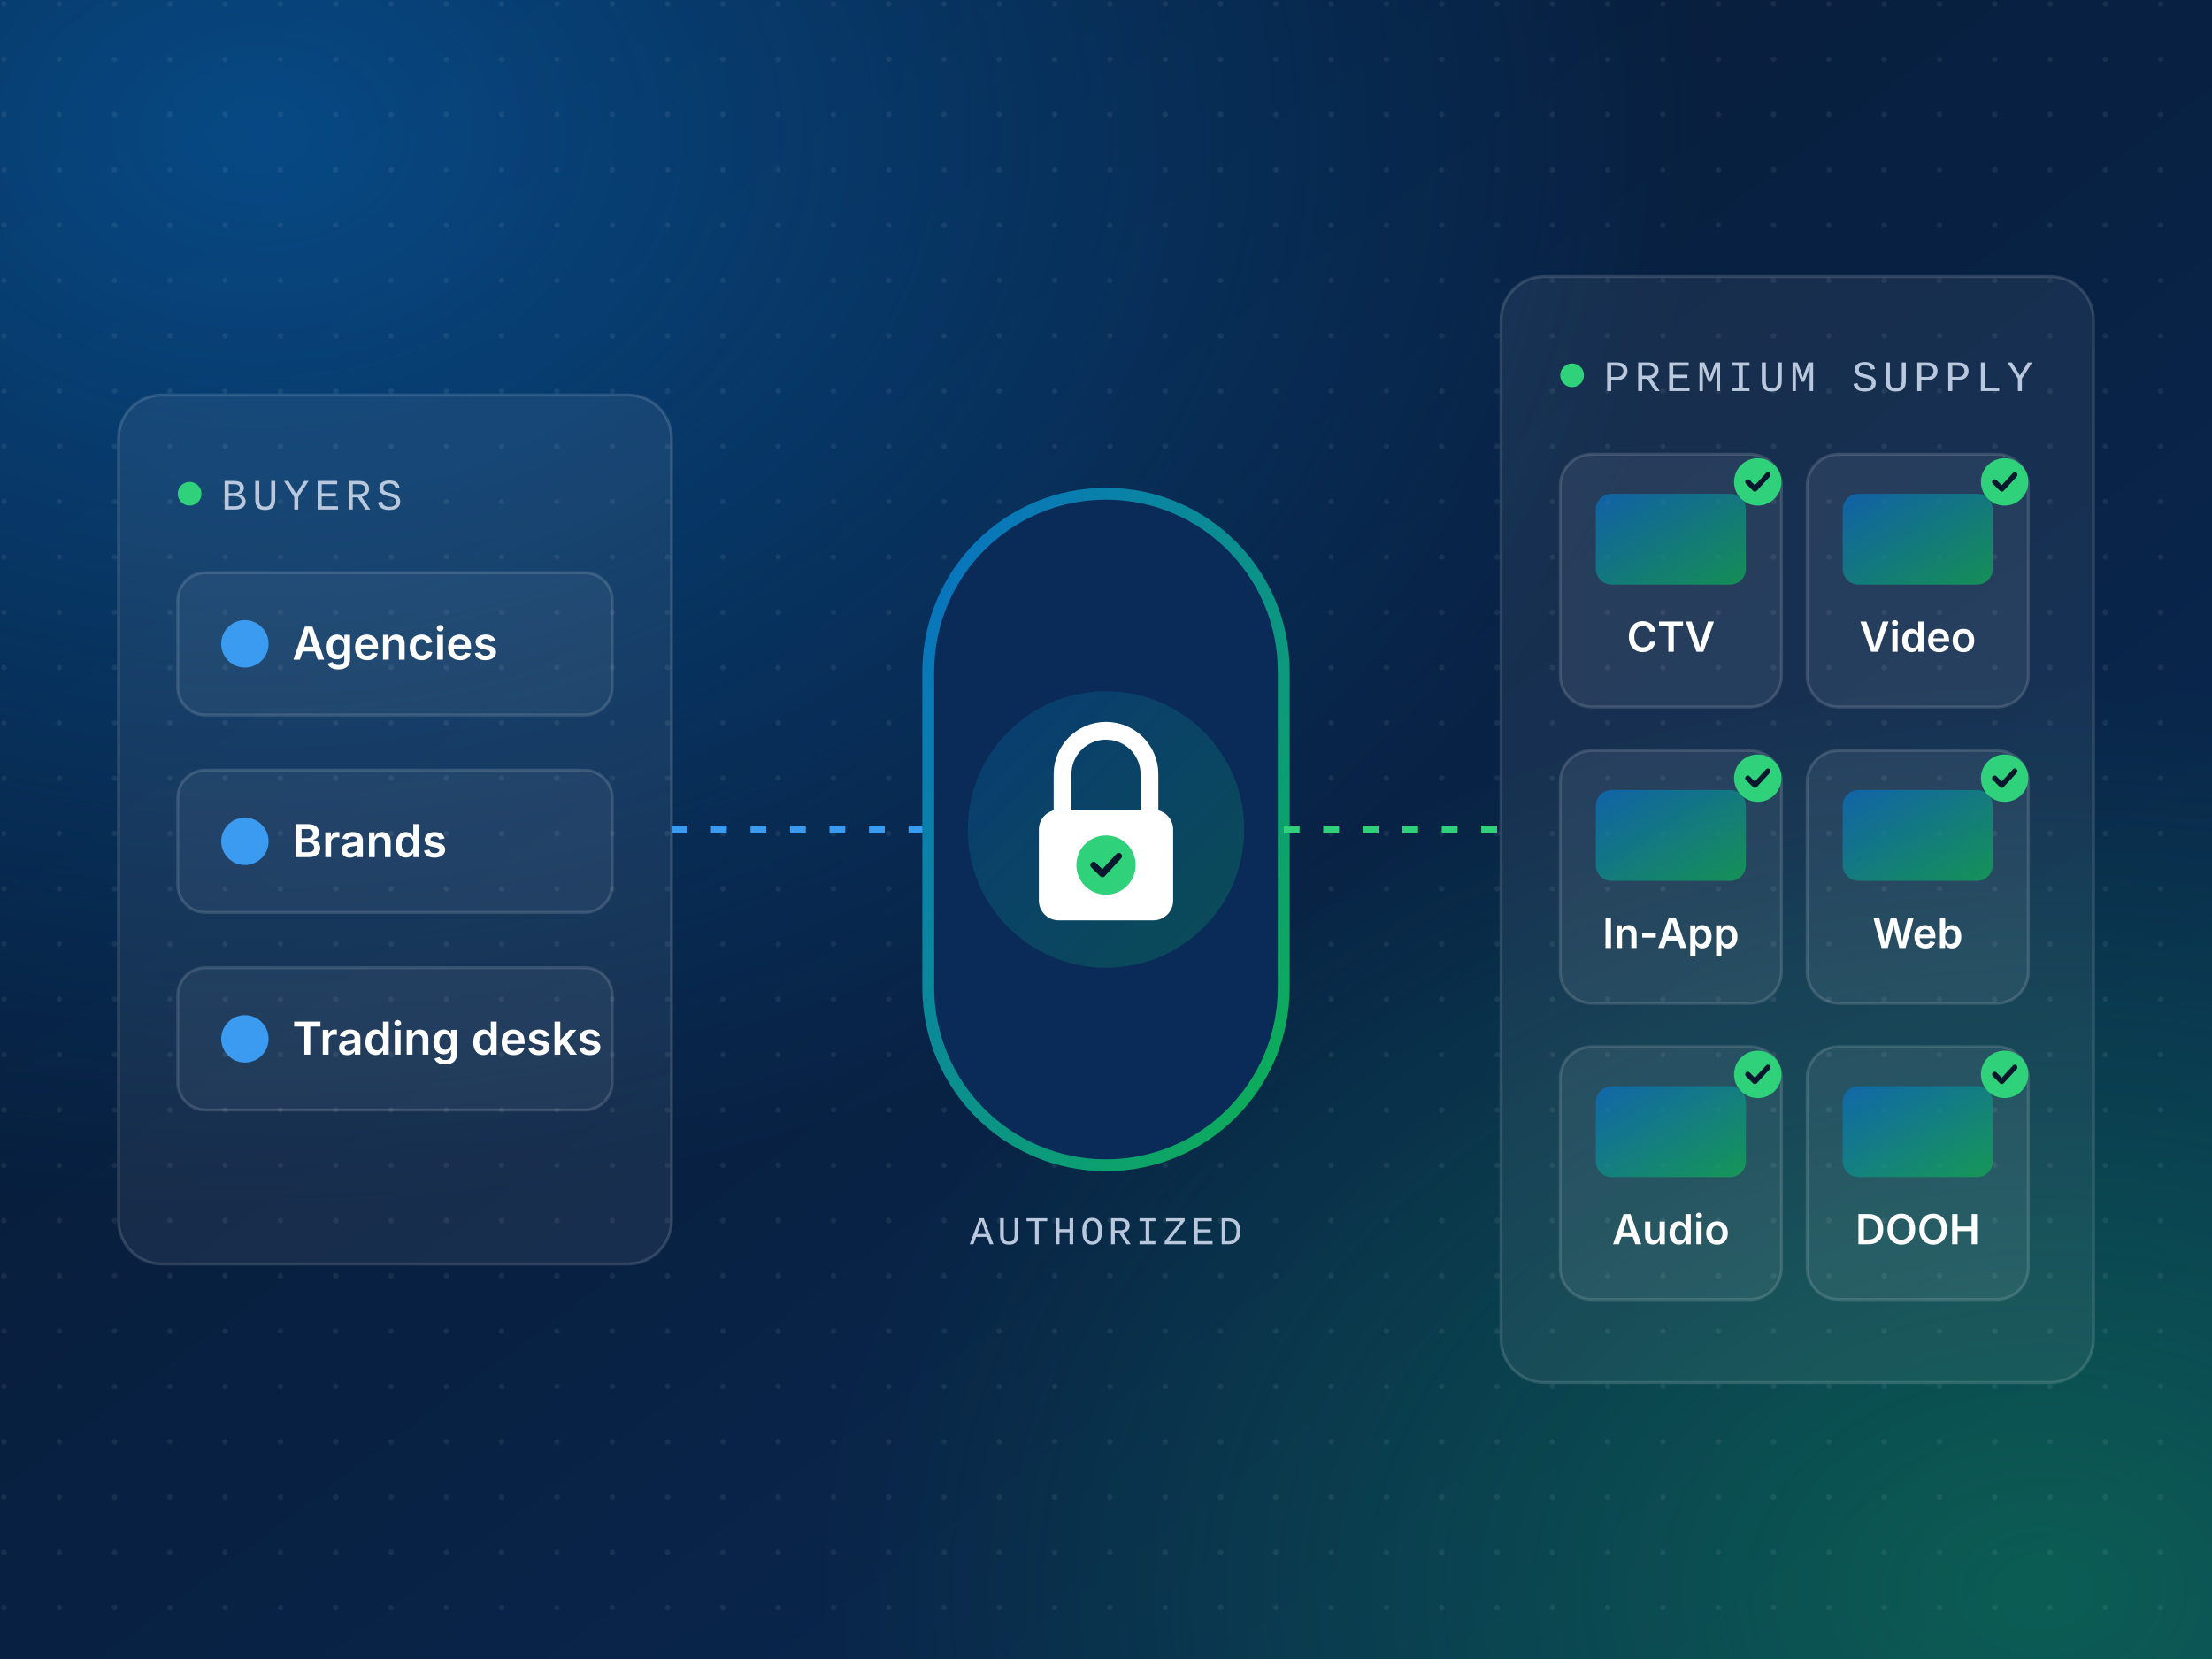
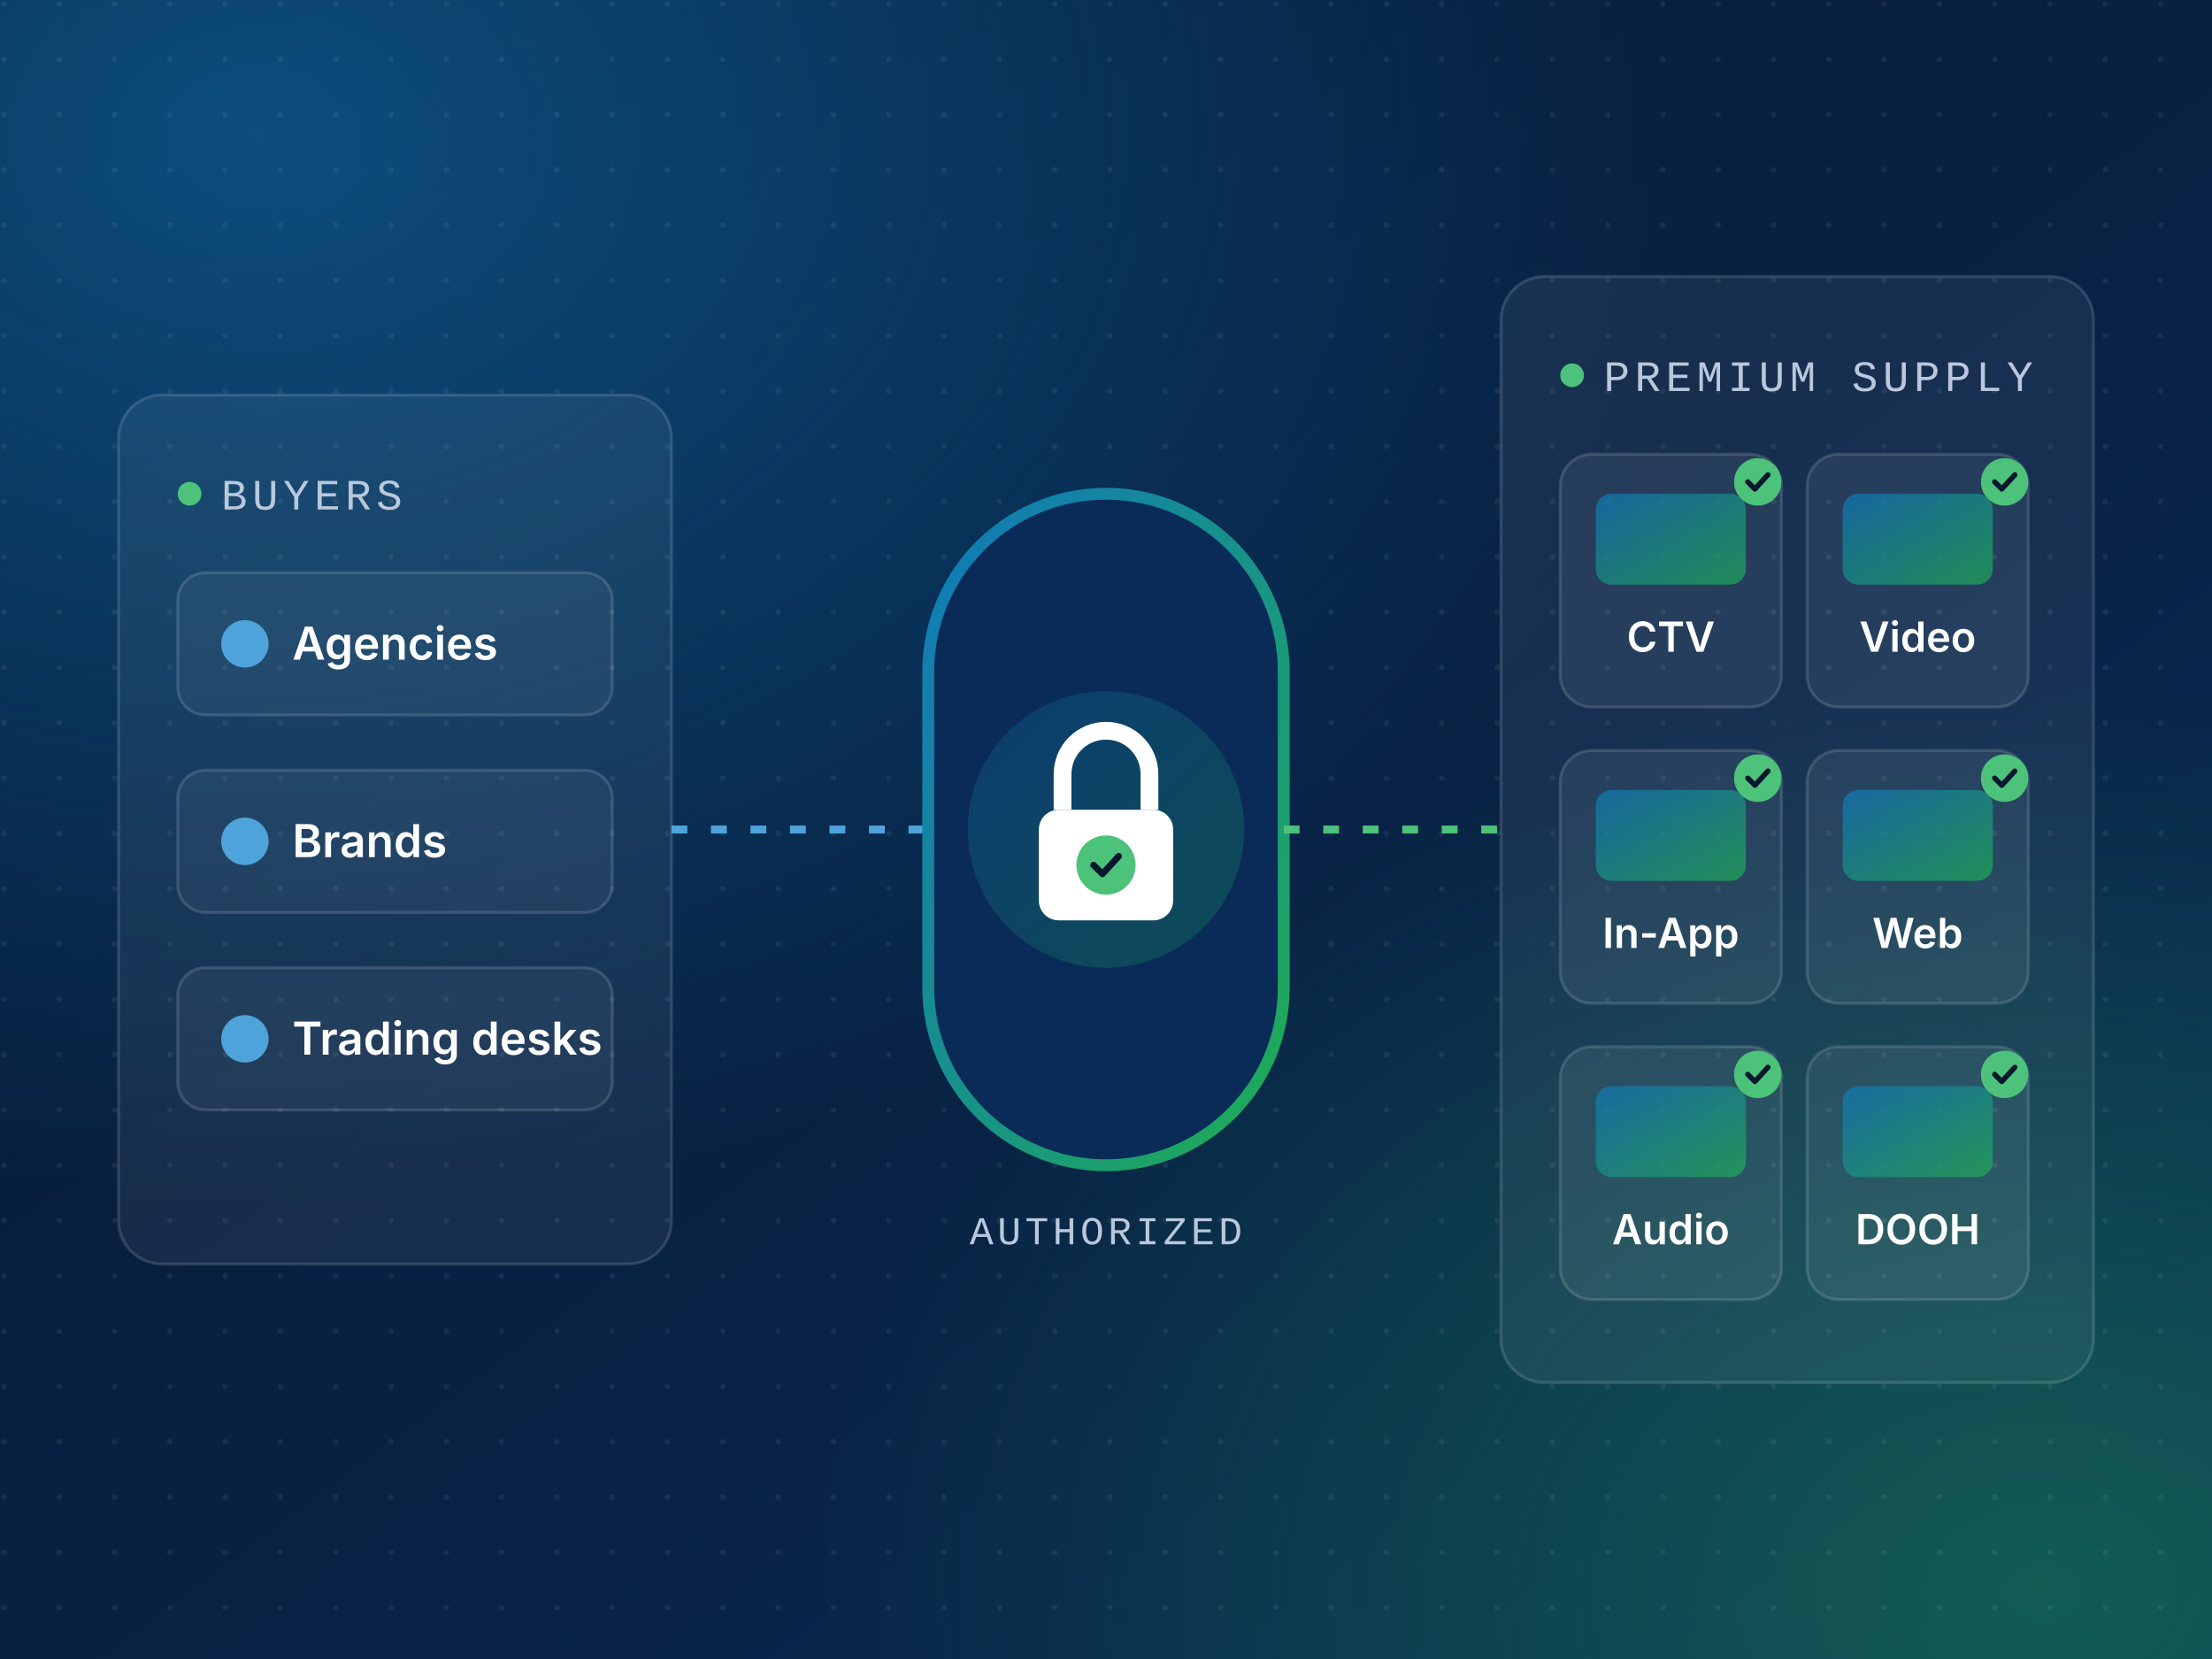
<svg xmlns="http://www.w3.org/2000/svg" viewBox="0 0 1120 840" width="1120" height="840">
  <defs>
    <linearGradient id="bg" x1="0" y1="0" x2="1" y2="1">
      <stop offset="0" stop-color="#06172e" />
      <stop offset="1" stop-color="#0a2b57" />
    </linearGradient>
    <radialGradient id="gb" cx="12%" cy="8%" r="65%">
-       <stop offset="0" stop-color="#0870c7" stop-opacity=".55" />
-       <stop offset="1" stop-color="#0870c7" stop-opacity="0" />
+       <stop offset="0" stop-color="#1078bb" stop-opacity=".55" />
+       <stop offset="1" stop-color="#1078bb" stop-opacity="0" />
    </radialGradient>
    <radialGradient id="gg" cx="92%" cy="96%" r="55%">
-       <stop offset="0" stop-color="#0eb151" stop-opacity=".38" />
-       <stop offset="1" stop-color="#0eb151" stop-opacity="0" />
+       <stop offset="0" stop-color="#1fad53" stop-opacity=".38" />
+       <stop offset="1" stop-color="#1fad53" stop-opacity="0" />
    </radialGradient>
    <pattern id="dots" width="28" height="28" patternUnits="userSpaceOnUse">
      <circle cx="2" cy="2" r="1.4" fill="#fff" fill-opacity=".07" />
    </pattern>
    <linearGradient id="brand" x1="0" y1="0" x2="1" y2="1">
-       <stop offset="0" stop-color="#0870c7" />
-       <stop offset="1" stop-color="#0eb151" />
+       <stop offset="0" stop-color="#1078bb" />
+       <stop offset="1" stop-color="#1fad53" />
    </linearGradient>
    <linearGradient id="area" x1="0" y1="0" x2="0" y2="1">
-       <stop offset="0" stop-color="#2fd27a" stop-opacity=".45" />
-       <stop offset="1" stop-color="#2fd27a" stop-opacity="0" />
+       <stop offset="0" stop-color="#4cc27a" stop-opacity=".45" />
+       <stop offset="1" stop-color="#4cc27a" stop-opacity="0" />
    </linearGradient>
  </defs>
  <style>
.flow{stroke-dasharray:8 12;animation:flow 1.4s linear infinite}
@keyframes flow{to{stroke-dashoffset:-40}}
.pulse{transform-box:fill-box;transform-origin:center;animation:pulse 2.6s ease-out infinite}
@keyframes pulse{0%{transform:scale(.7);opacity:.7}100%{transform:scale(2.3);opacity:0}}

@media (prefers-reduced-motion:reduce){*{animation:none!important}}
</style>
  <rect width="1120" height="840" fill="url(#bg)" />
  <rect width="1120" height="840" fill="url(#gb)" />
  <rect width="1120" height="840" fill="url(#gg)" />
  <rect width="1120" height="840" fill="url(#dots)" />
  <rect x="60" y="200" width="280" height="440" rx="22" fill="#fff" fill-opacity="0.06" stroke="#fff" stroke-opacity=".14" stroke-width="1.5" />
-   <circle cx="96" cy="250" r="6" fill="#2fd27a" />
+   <circle cx="96" cy="250" r="6" fill="#4cc27a" />
  <text x="112" y="258" font-size="22" font-weight="500" fill="#b9c8dc" fill-opacity="1" text-anchor="start" letter-spacing="2.5" font-family="'JetBrains Mono', Consolas, 'Courier New', monospace">BUYERS</text>
  <rect x="90" y="290" width="220" height="72" rx="14" fill="#fff" fill-opacity="0.05" stroke="#fff" stroke-opacity=".14" stroke-width="1.5" />
-   <circle cx="124" cy="326" r="12" fill="#3a9bf0" />
+   <circle cx="124" cy="326" r="12" fill="#4fa3db" />
  <text x="148" y="334" font-size="23" font-weight="600" fill="#fff" fill-opacity="1" text-anchor="start" letter-spacing="0" font-family="Inter, 'Segoe UI', Roboto, Arial, sans-serif">Agencies</text>
  <rect x="90" y="390" width="220" height="72" rx="14" fill="#fff" fill-opacity="0.05" stroke="#fff" stroke-opacity=".14" stroke-width="1.5" />
-   <circle cx="124" cy="426" r="12" fill="#3a9bf0" />
+   <circle cx="124" cy="426" r="12" fill="#4fa3db" />
  <text x="148" y="434" font-size="23" font-weight="600" fill="#fff" fill-opacity="1" text-anchor="start" letter-spacing="0" font-family="Inter, 'Segoe UI', Roboto, Arial, sans-serif">Brands</text>
  <rect x="90" y="490" width="220" height="72" rx="14" fill="#fff" fill-opacity="0.05" stroke="#fff" stroke-opacity=".14" stroke-width="1.5" />
-   <circle cx="124" cy="526" r="12" fill="#3a9bf0" />
+   <circle cx="124" cy="526" r="12" fill="#4fa3db" />
  <text x="148" y="534" font-size="23" font-weight="600" fill="#fff" fill-opacity="1" text-anchor="start" letter-spacing="0" font-family="Inter, 'Segoe UI', Roboto, Arial, sans-serif">Trading desks</text>
-   <path d="M340 420 H470" stroke="#3a9bf0" stroke-width="4" class="flow" />
+   <path d="M340 420 H470" stroke="#4fa3db" stroke-width="4" class="flow" />
  <rect x="470" y="250" width="180" height="340" rx="90" fill="#0a2b57" stroke="url(#brand)" stroke-width="6" />
  <circle cx="560" cy="420" r="70" fill="url(#brand)" fill-opacity=".25" class="pulse" />
  <rect x="526" y="410" width="68" height="56" rx="10" fill="#fff" />
  <path d="M538 410 V392 a22 22 0 0 1 44 0 V410" fill="none" stroke="#fff" stroke-width="9" />
-   <circle cx="560" cy="438" r="15" fill="#2fd27a" />
+   <circle cx="560" cy="438" r="15" fill="#4cc27a" />
  <path d="M553.7 438l4.5 4.5 8.25-9" fill="none" stroke="#06172e" stroke-width="3.3" stroke-linecap="round" stroke-linejoin="round" />
  <text x="560" y="630" font-size="20" font-weight="500" fill="#b9c8dc" fill-opacity="1" text-anchor="middle" letter-spacing="2" font-family="'JetBrains Mono', Consolas, 'Courier New', monospace">AUTHORIZED</text>
-   <path d="M650 420 H760" stroke="#2fd27a" stroke-width="4" class="flow" />
+   <path d="M650 420 H760" stroke="#4cc27a" stroke-width="4" class="flow" />
  <rect x="760" y="140" width="300" height="560" rx="22" fill="#fff" fill-opacity="0.06" stroke="#fff" stroke-opacity=".14" stroke-width="1.5" />
-   <circle cx="796" cy="190" r="6" fill="#2fd27a" />
+   <circle cx="796" cy="190" r="6" fill="#4cc27a" />
  <text x="812" y="198" font-size="22" font-weight="500" fill="#b9c8dc" fill-opacity="1" text-anchor="start" letter-spacing="2.5" font-family="'JetBrains Mono', Consolas, 'Courier New', monospace">PREMIUM SUPPLY</text>
  <rect x="790" y="230" width="112" height="128" rx="16" fill="#fff" fill-opacity="0.07" stroke="#fff" stroke-opacity=".14" stroke-width="1.5" />
  <rect x="808" y="250" width="76" height="46" rx="8" fill="url(#brand)" fill-opacity=".7" />
  <text x="846" y="330" font-size="21" font-weight="600" fill="#fff" fill-opacity="1" text-anchor="middle" letter-spacing="0" font-family="Inter, 'Segoe UI', Roboto, Arial, sans-serif">CTV</text>
-   <circle cx="890" cy="244" r="12" fill="#2fd27a" />
+   <circle cx="890" cy="244" r="12" fill="#4cc27a" />
  <path d="M884.96 244l3.6 3.6 6.6-7.2" fill="none" stroke="#06172e" stroke-width="2.64" stroke-linecap="round" stroke-linejoin="round" />
  <rect x="915" y="230" width="112" height="128" rx="16" fill="#fff" fill-opacity="0.07" stroke="#fff" stroke-opacity=".14" stroke-width="1.5" />
  <rect x="933" y="250" width="76" height="46" rx="8" fill="url(#brand)" fill-opacity=".7" />
  <text x="971" y="330" font-size="21" font-weight="600" fill="#fff" fill-opacity="1" text-anchor="middle" letter-spacing="0" font-family="Inter, 'Segoe UI', Roboto, Arial, sans-serif">Video</text>
-   <circle cx="1015" cy="244" r="12" fill="#2fd27a" />
+   <circle cx="1015" cy="244" r="12" fill="#4cc27a" />
  <path d="M1009.96 244l3.6 3.6 6.6-7.2" fill="none" stroke="#06172e" stroke-width="2.64" stroke-linecap="round" stroke-linejoin="round" />
  <rect x="790" y="380" width="112" height="128" rx="16" fill="#fff" fill-opacity="0.07" stroke="#fff" stroke-opacity=".14" stroke-width="1.5" />
  <rect x="808" y="400" width="76" height="46" rx="8" fill="url(#brand)" fill-opacity=".7" />
  <text x="846" y="480" font-size="21" font-weight="600" fill="#fff" fill-opacity="1" text-anchor="middle" letter-spacing="0" font-family="Inter, 'Segoe UI', Roboto, Arial, sans-serif">In-App</text>
-   <circle cx="890" cy="394" r="12" fill="#2fd27a" />
+   <circle cx="890" cy="394" r="12" fill="#4cc27a" />
  <path d="M884.96 394l3.6 3.6 6.6-7.2" fill="none" stroke="#06172e" stroke-width="2.64" stroke-linecap="round" stroke-linejoin="round" />
  <rect x="915" y="380" width="112" height="128" rx="16" fill="#fff" fill-opacity="0.07" stroke="#fff" stroke-opacity=".14" stroke-width="1.5" />
  <rect x="933" y="400" width="76" height="46" rx="8" fill="url(#brand)" fill-opacity=".7" />
  <text x="971" y="480" font-size="21" font-weight="600" fill="#fff" fill-opacity="1" text-anchor="middle" letter-spacing="0" font-family="Inter, 'Segoe UI', Roboto, Arial, sans-serif">Web</text>
-   <circle cx="1015" cy="394" r="12" fill="#2fd27a" />
+   <circle cx="1015" cy="394" r="12" fill="#4cc27a" />
  <path d="M1009.96 394l3.6 3.6 6.6-7.2" fill="none" stroke="#06172e" stroke-width="2.64" stroke-linecap="round" stroke-linejoin="round" />
  <rect x="790" y="530" width="112" height="128" rx="16" fill="#fff" fill-opacity="0.07" stroke="#fff" stroke-opacity=".14" stroke-width="1.5" />
  <rect x="808" y="550" width="76" height="46" rx="8" fill="url(#brand)" fill-opacity=".7" />
  <text x="846" y="630" font-size="21" font-weight="600" fill="#fff" fill-opacity="1" text-anchor="middle" letter-spacing="0" font-family="Inter, 'Segoe UI', Roboto, Arial, sans-serif">Audio</text>
-   <circle cx="890" cy="544" r="12" fill="#2fd27a" />
+   <circle cx="890" cy="544" r="12" fill="#4cc27a" />
  <path d="M884.96 544l3.6 3.6 6.6-7.2" fill="none" stroke="#06172e" stroke-width="2.64" stroke-linecap="round" stroke-linejoin="round" />
  <rect x="915" y="530" width="112" height="128" rx="16" fill="#fff" fill-opacity="0.07" stroke="#fff" stroke-opacity=".14" stroke-width="1.5" />
  <rect x="933" y="550" width="76" height="46" rx="8" fill="url(#brand)" fill-opacity=".7" />
  <text x="971" y="630" font-size="21" font-weight="600" fill="#fff" fill-opacity="1" text-anchor="middle" letter-spacing="0" font-family="Inter, 'Segoe UI', Roboto, Arial, sans-serif">DOOH</text>
-   <circle cx="1015" cy="544" r="12" fill="#2fd27a" />
+   <circle cx="1015" cy="544" r="12" fill="#4cc27a" />
  <path d="M1009.96 544l3.6 3.6 6.6-7.2" fill="none" stroke="#06172e" stroke-width="2.64" stroke-linecap="round" stroke-linejoin="round" />
</svg>
